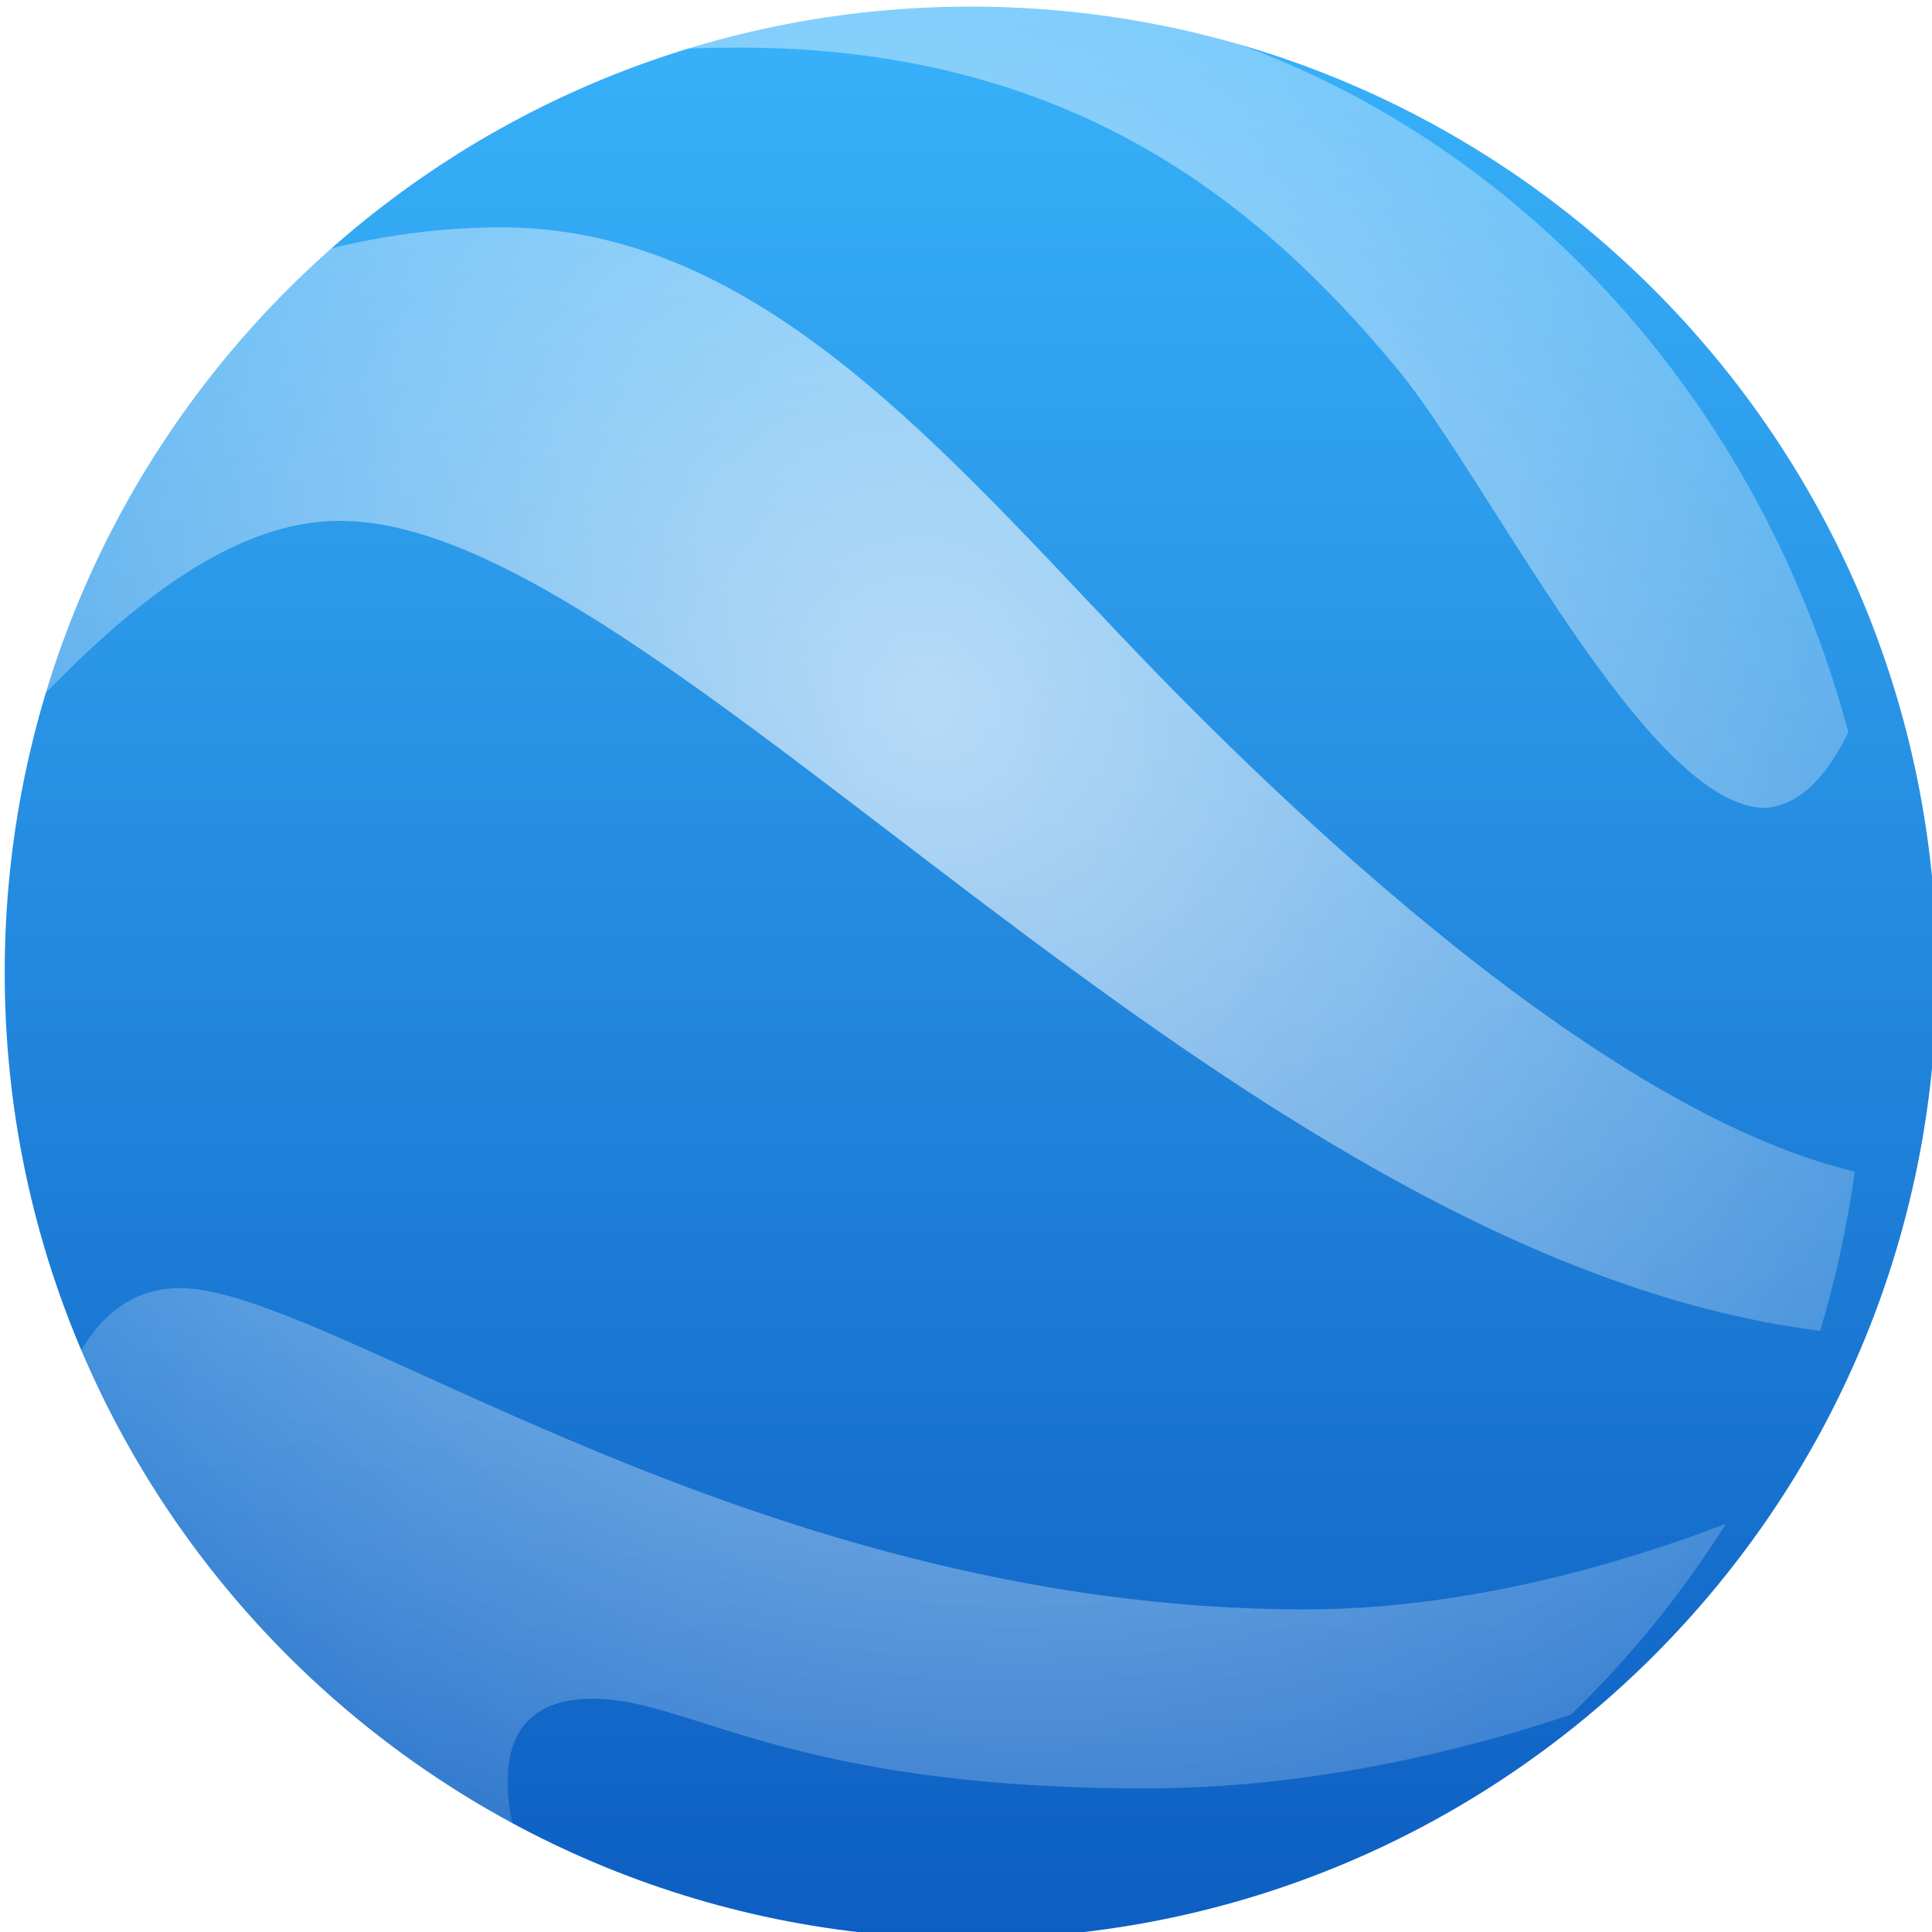
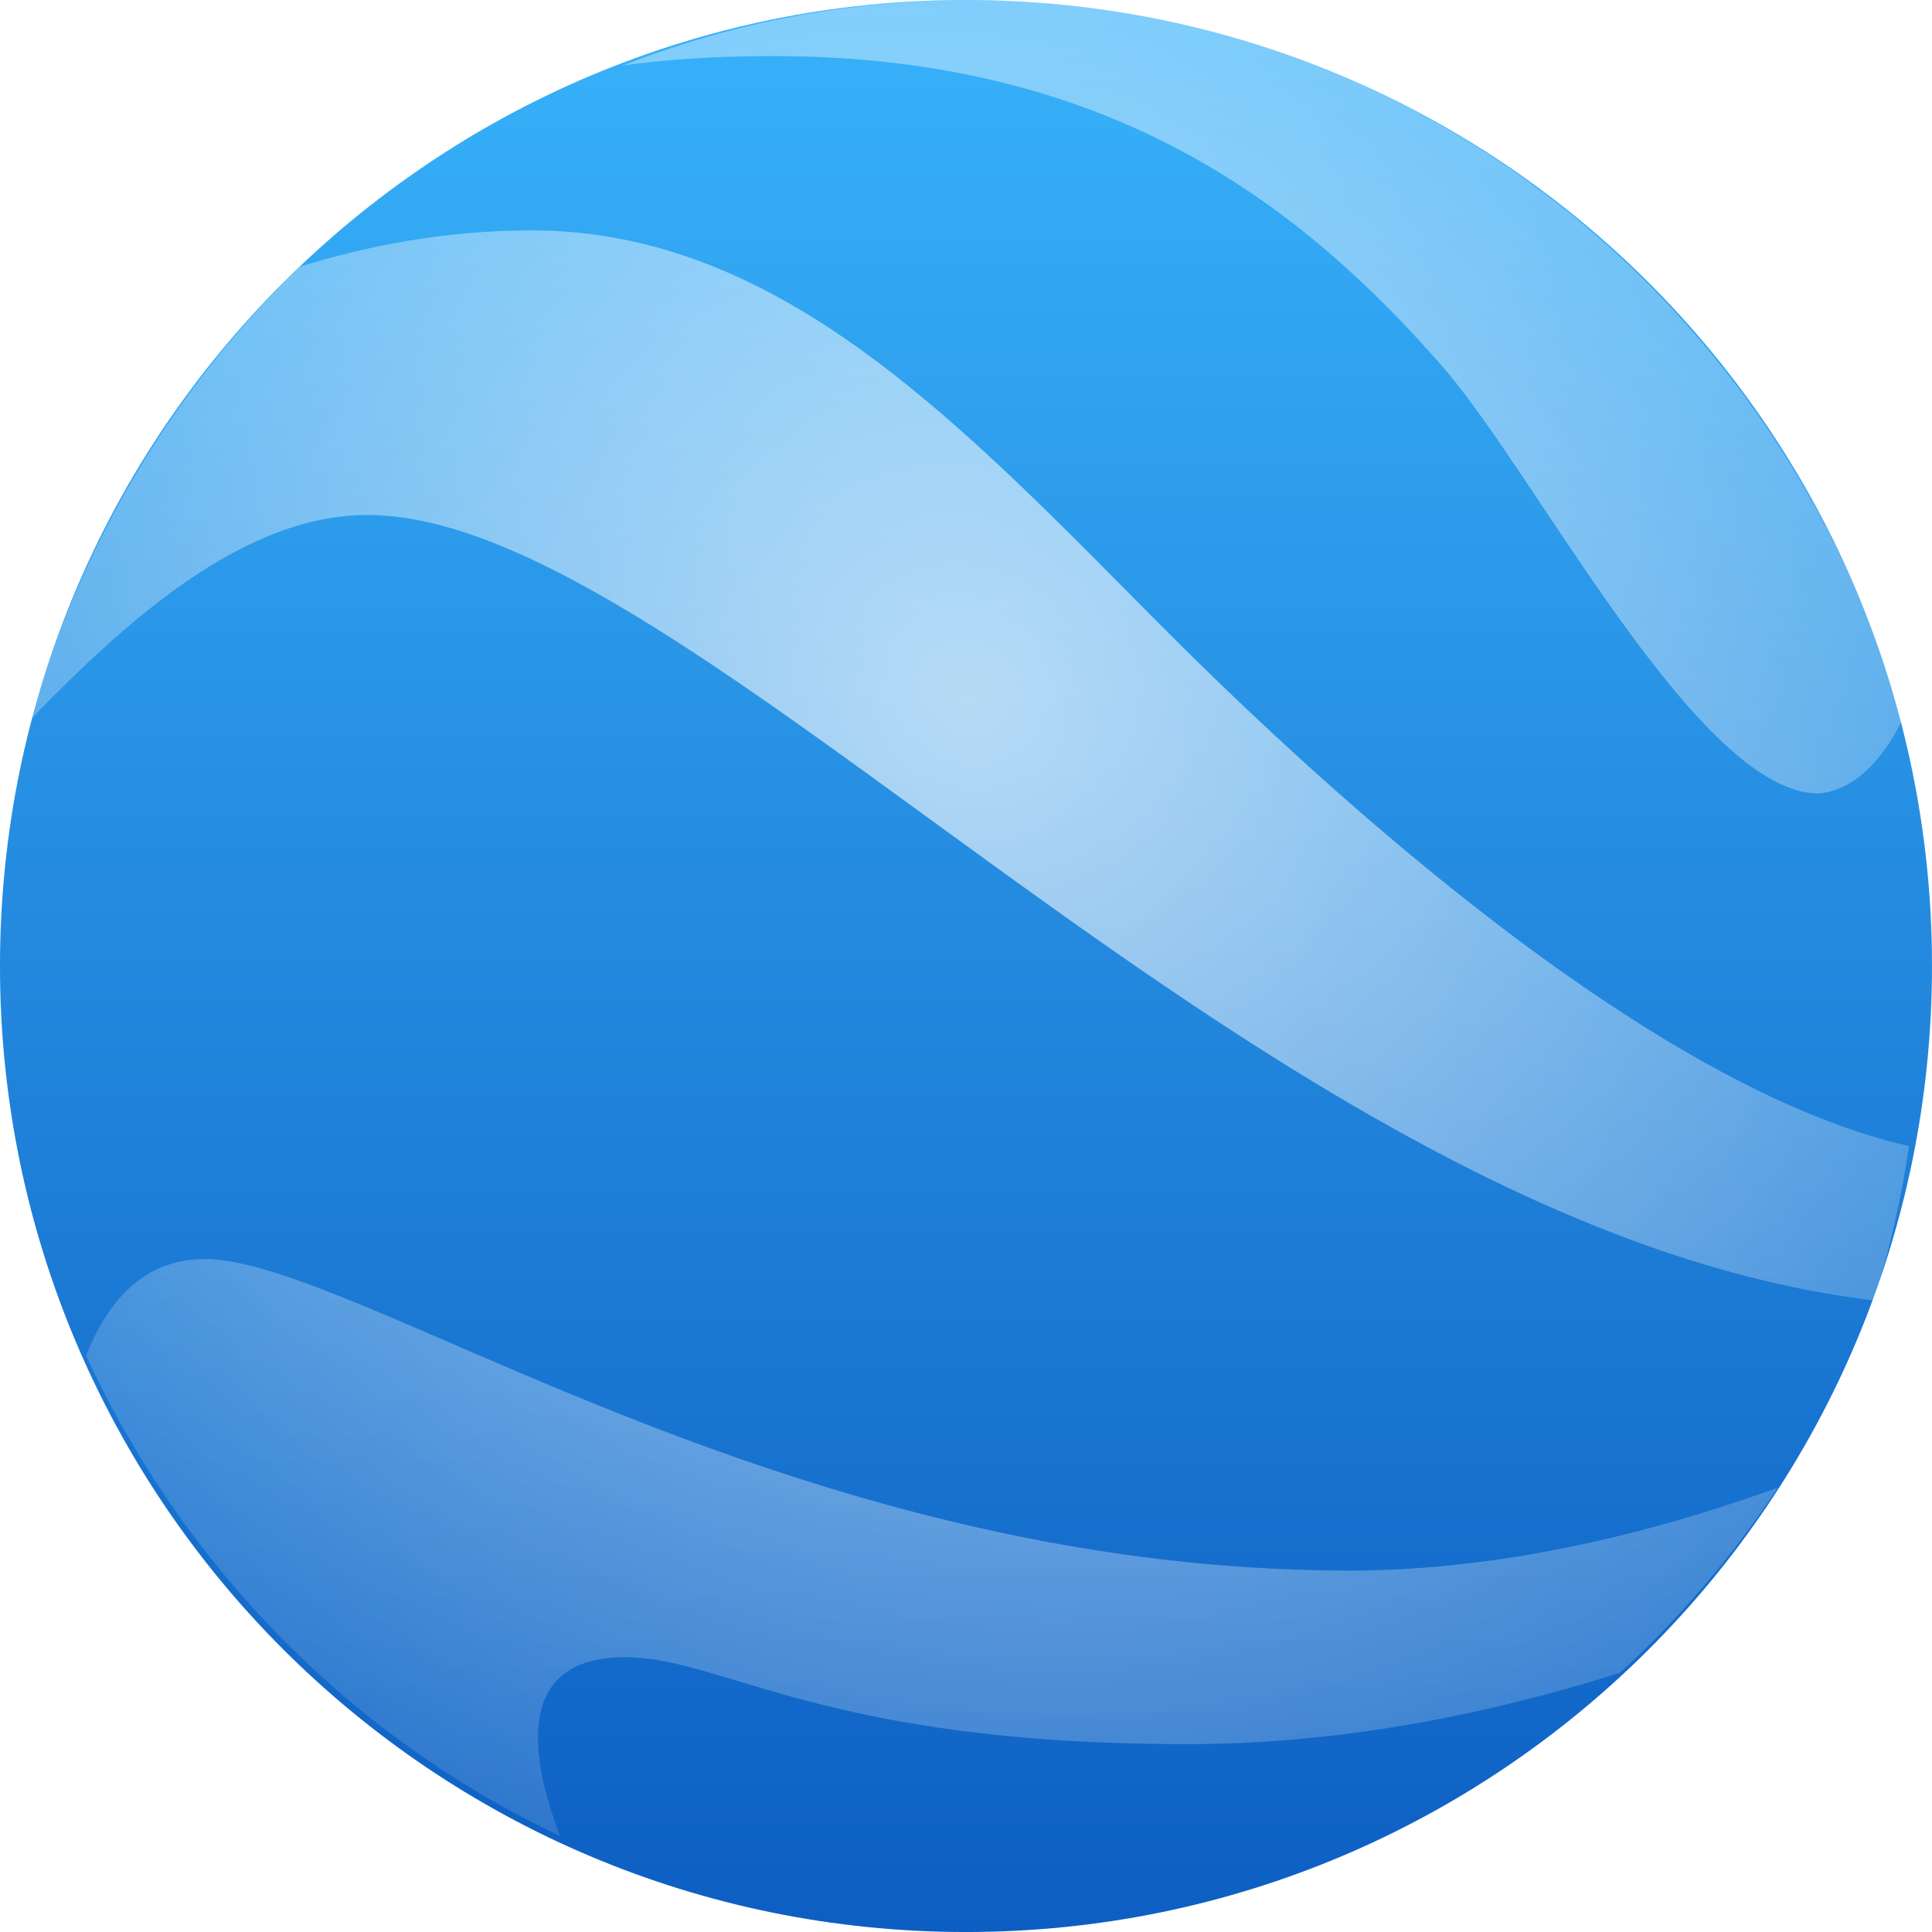
- <svg xmlns="http://www.w3.org/2000/svg" viewBox="0 0 48 48">
-   <defs>
-     <linearGradient id="0" y1="547.32" x2="0" y2="500.66" gradientUnits="userSpaceOnUse">
-       <stop stop-color="#0d5ec2" />
-       <stop offset="1" stop-color="#38b2fa" />
+ <svg xmlns="http://www.w3.org/2000/svg" xmlns:xlink="http://www.w3.org/1999/xlink" viewBox="0 0 48 48" id="svg2" version="1.1">
+   <defs id="defs4">
+     <linearGradient id="0" y1="547.32" x2="0" y2="500.66" gradientUnits="userSpaceOnUse" gradientTransform="translate(-0.1137127,-0.1593701)">
+       <stop stop-color="#0d5ec2" id="stop7" />
+       <stop offset="1" stop-color="#38b2fa" id="stop9" />
    </linearGradient>
-     <linearGradient gradientUnits="userSpaceOnUse" x1="346.57" y1="513.8" x2="361.57" y2="528.8">
-       <stop stop-color="#2e5d89" />
-       <stop offset="1" stop-color="#1b92f4" />
+     <linearGradient gradientUnits="userSpaceOnUse" x1="346.57" y1="513.8" x2="361.57" y2="528.8" id="linearGradient11">
+       <stop stop-color="#2e5d89" id="stop13" />
+       <stop offset="1" stop-color="#1b92f4" id="stop15" />
    </linearGradient>
    <radialGradient id="1" cx="263123.78" cy="87578.13" r="148553.53" gradientTransform="matrix(1.20778 1.23662-1.14125 1.08035 80627.83-398160.29)" gradientUnits="userSpaceOnUse">
-       <stop stop-color="#fff" />
-       <stop offset="1" stop-color="#fff" stop-opacity="0" />
+       <stop stop-color="#fff" id="stop18" />
+       <stop offset="1" stop-color="#fff" stop-opacity="0" id="stop20" />
    </radialGradient>
+     <radialGradient xlink:href="#1" id="radialGradient4164" gradientUnits="userSpaceOnUse" gradientTransform="matrix(1.20778,1.23662,-1.14125,1.08035,80627.83,-398160.29)" cx="263123.78" cy="87578.13" r="148553.53" />
+     <radialGradient xlink:href="#1" id="radialGradient4166" gradientUnits="userSpaceOnUse" gradientTransform="matrix(1.20778,1.23662,-1.14125,1.08035,80627.83,-398160.29)" cx="263123.78" cy="87578.13" r="148553.53" />
+     <radialGradient xlink:href="#1" id="radialGradient4168" gradientUnits="userSpaceOnUse" gradientTransform="matrix(1.20778,1.23662,-1.14125,1.08035,80627.83,-398160.29)" cx="263123.78" cy="87578.13" r="148553.53" />
+     <radialGradient xlink:href="#1" id="radialGradient4170" gradientUnits="userSpaceOnUse" gradientTransform="matrix(1.20778,1.23662,-1.14125,1.08035,80627.83,-398160.29)" cx="263123.78" cy="87578.13" r="148553.53" />
  </defs>
-   <g transform="matrix(1.02861 0 0 1.02861-451.34-514.82)">
-     <rect y="500.66" x="438.9" height="46.665" width="46.665" fill="url(#0)" rx="23.333" stroke-width="1.167" />
-     <g transform="matrix(.00015 0 0 .00016 416.51 514.16)" opacity=".663" fill="url(#1)">
-       <path d="m203282.32-6744.77c51485.54 0 142083 111002.17 238328.98 122275.98 2455.47-7765.6 4334.36-15795.68 5566.67-24039.26-43757.61-9698.95-98766.06-61656.24-118550.94-81230.01-30926.18-30599.2-59791.38-61312.53-99396.76-61312.53-13511.01 0-25912.33 2365.66-36643.28 5649.66-19874.61 18870.25-34785.54 43080.01-42516.07 70389.85 15883.31-16155.51 34034.73-31733.7 53211.4-31733.7" />
-       <path d="m358692.37 157585.85c-89517.76 0-157157.12-48501.42-181206.69-48501.42-9806.87 0-15465.19 6884.85-18729.25 15038.46 15450.51 32921.89 42088.06 59495.99 74990.51 74776.13-4638.89-11978.68-7436.64-27830.76 10263.82-27830.76 15642.89 0 31231 13537.44 88960.61 13537.44 26359.63 0 50636.33-5526.15 68485.1-11126.13 9448.8-8525.53 17848.78-18201.65 24972.78-28814.89-17051.12 6100.77-41883.61 12921.17-67736.88 12921.17" />
-       <path d="m298539.47-86914.18c-19324.21 0-37810.67 3612.94-54845.01 10191.68 6538.47-904.91 14366.83-1464.77 23761.65-1464.77 53581.71 0 83965.62 23543.84 106049.1 48501.43 14737.82 16656.3 40333.23 66290.89 59340.96 66290.89 5530.5-483.29 9876.19-4813.22 13295.02-11442.98-18462.52-64726.76-77552.14-112076.25-147601.72-112076.25" />
+   <g transform="matrix(1.02861 0 0 1.02861-451.34-514.82)" id="g22">
+     <rect y="500.501" x="438.786" height="46.665" width="46.665" rx="23.333" id="rect24" style="fill:url(#0);stroke-width:1.167" />
+     <g transform="matrix(1.526621e-4,0,0,1.5515723e-4,416.629,513.986)" id="g26" style="opacity:0.663;fill:url(#radialGradient4170)">
+       <path d="m 203282.32,-6744.77 c 51485.54,0 142083,111002.17 238328.98,122275.98 2455.47,-7765.6 4334.36,-15795.68 5566.67,-24039.26 C 403420.36,81793 348411.91,29835.71 328627.03,10261.94 c -30926.18,-30599.2 -59791.38,-61312.53 -99396.76,-61312.53 -13511.01,0 -25912.33,2365.66 -36643.28,5649.66 -19874.61,18870.25 -34785.54,43080.01 -42516.07,70389.85 15883.31,-16155.51 34034.73,-31733.7 53211.4,-31733.7" id="path28" style="fill:url(#radialGradient4164)" />
+       <path d="m 358692.37,157585.85 c -89517.76,0 -157157.12,-48501.42 -181206.69,-48501.42 -9806.87,0 -15465.19,6884.85 -18729.25,15038.46 15450.51,32921.89 42088.06,59495.99 74990.51,74776.13 -4638.89,-11978.68 -7436.64,-27830.76 10263.82,-27830.76 15642.89,0 31231,13537.44 88960.61,13537.44 26359.63,0 50636.33,-5526.15 68485.1,-11126.13 9448.8,-8525.53 17848.78,-18201.65 24972.78,-28814.89 -17051.12,6100.77 -41883.61,12921.17 -67736.88,12921.17" id="path30" style="fill:url(#radialGradient4166)" />
+       <path d="m 298539.47,-86914.18 c -19324.21,0 -37810.67,3612.94 -54845.01,10191.68 6538.47,-904.91 14366.83,-1464.77 23761.65,-1464.77 53581.71,0 83965.62,23543.84 106049.1,48501.43 14737.82,16656.3 40333.23,66290.89 59340.96,66290.89 5530.5,-483.29 9876.19,-4813.22 13295.02,-11442.98 C 427678.67,-39564.69 368589.05,-86914.18 298539.47,-86914.18" id="path32" style="fill:url(#radialGradient4168)" />
    </g>
  </g>
</svg>
